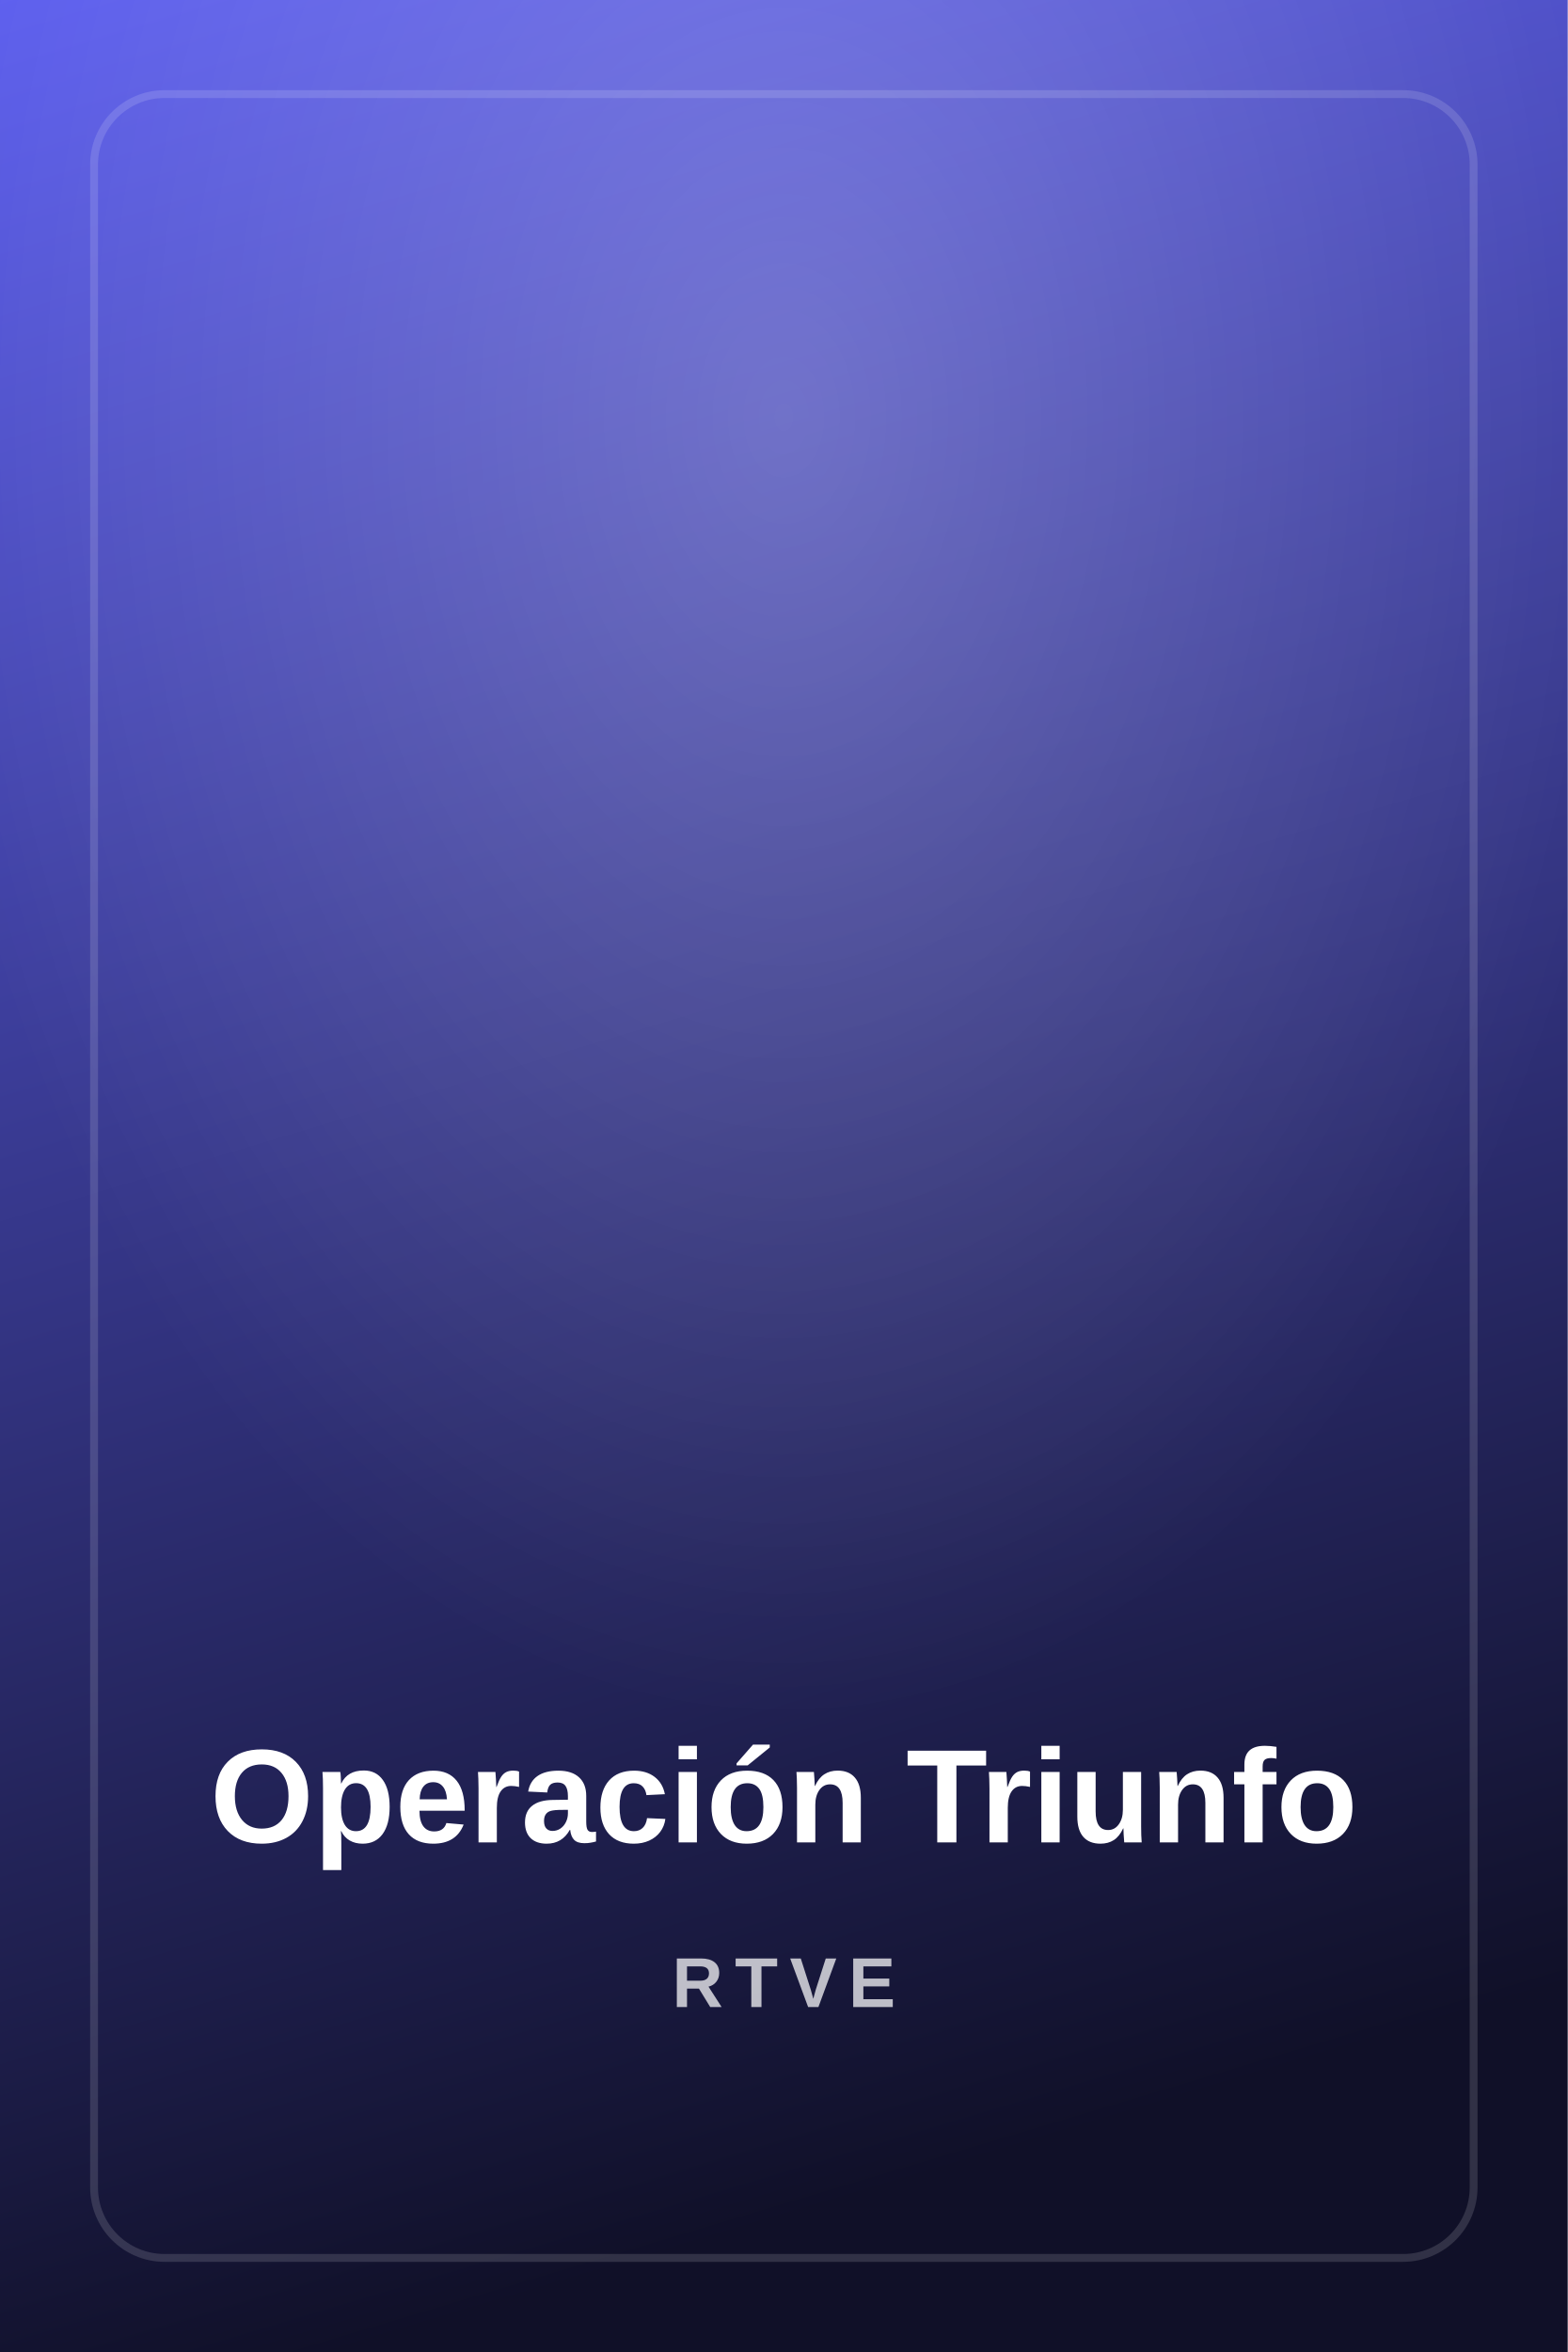
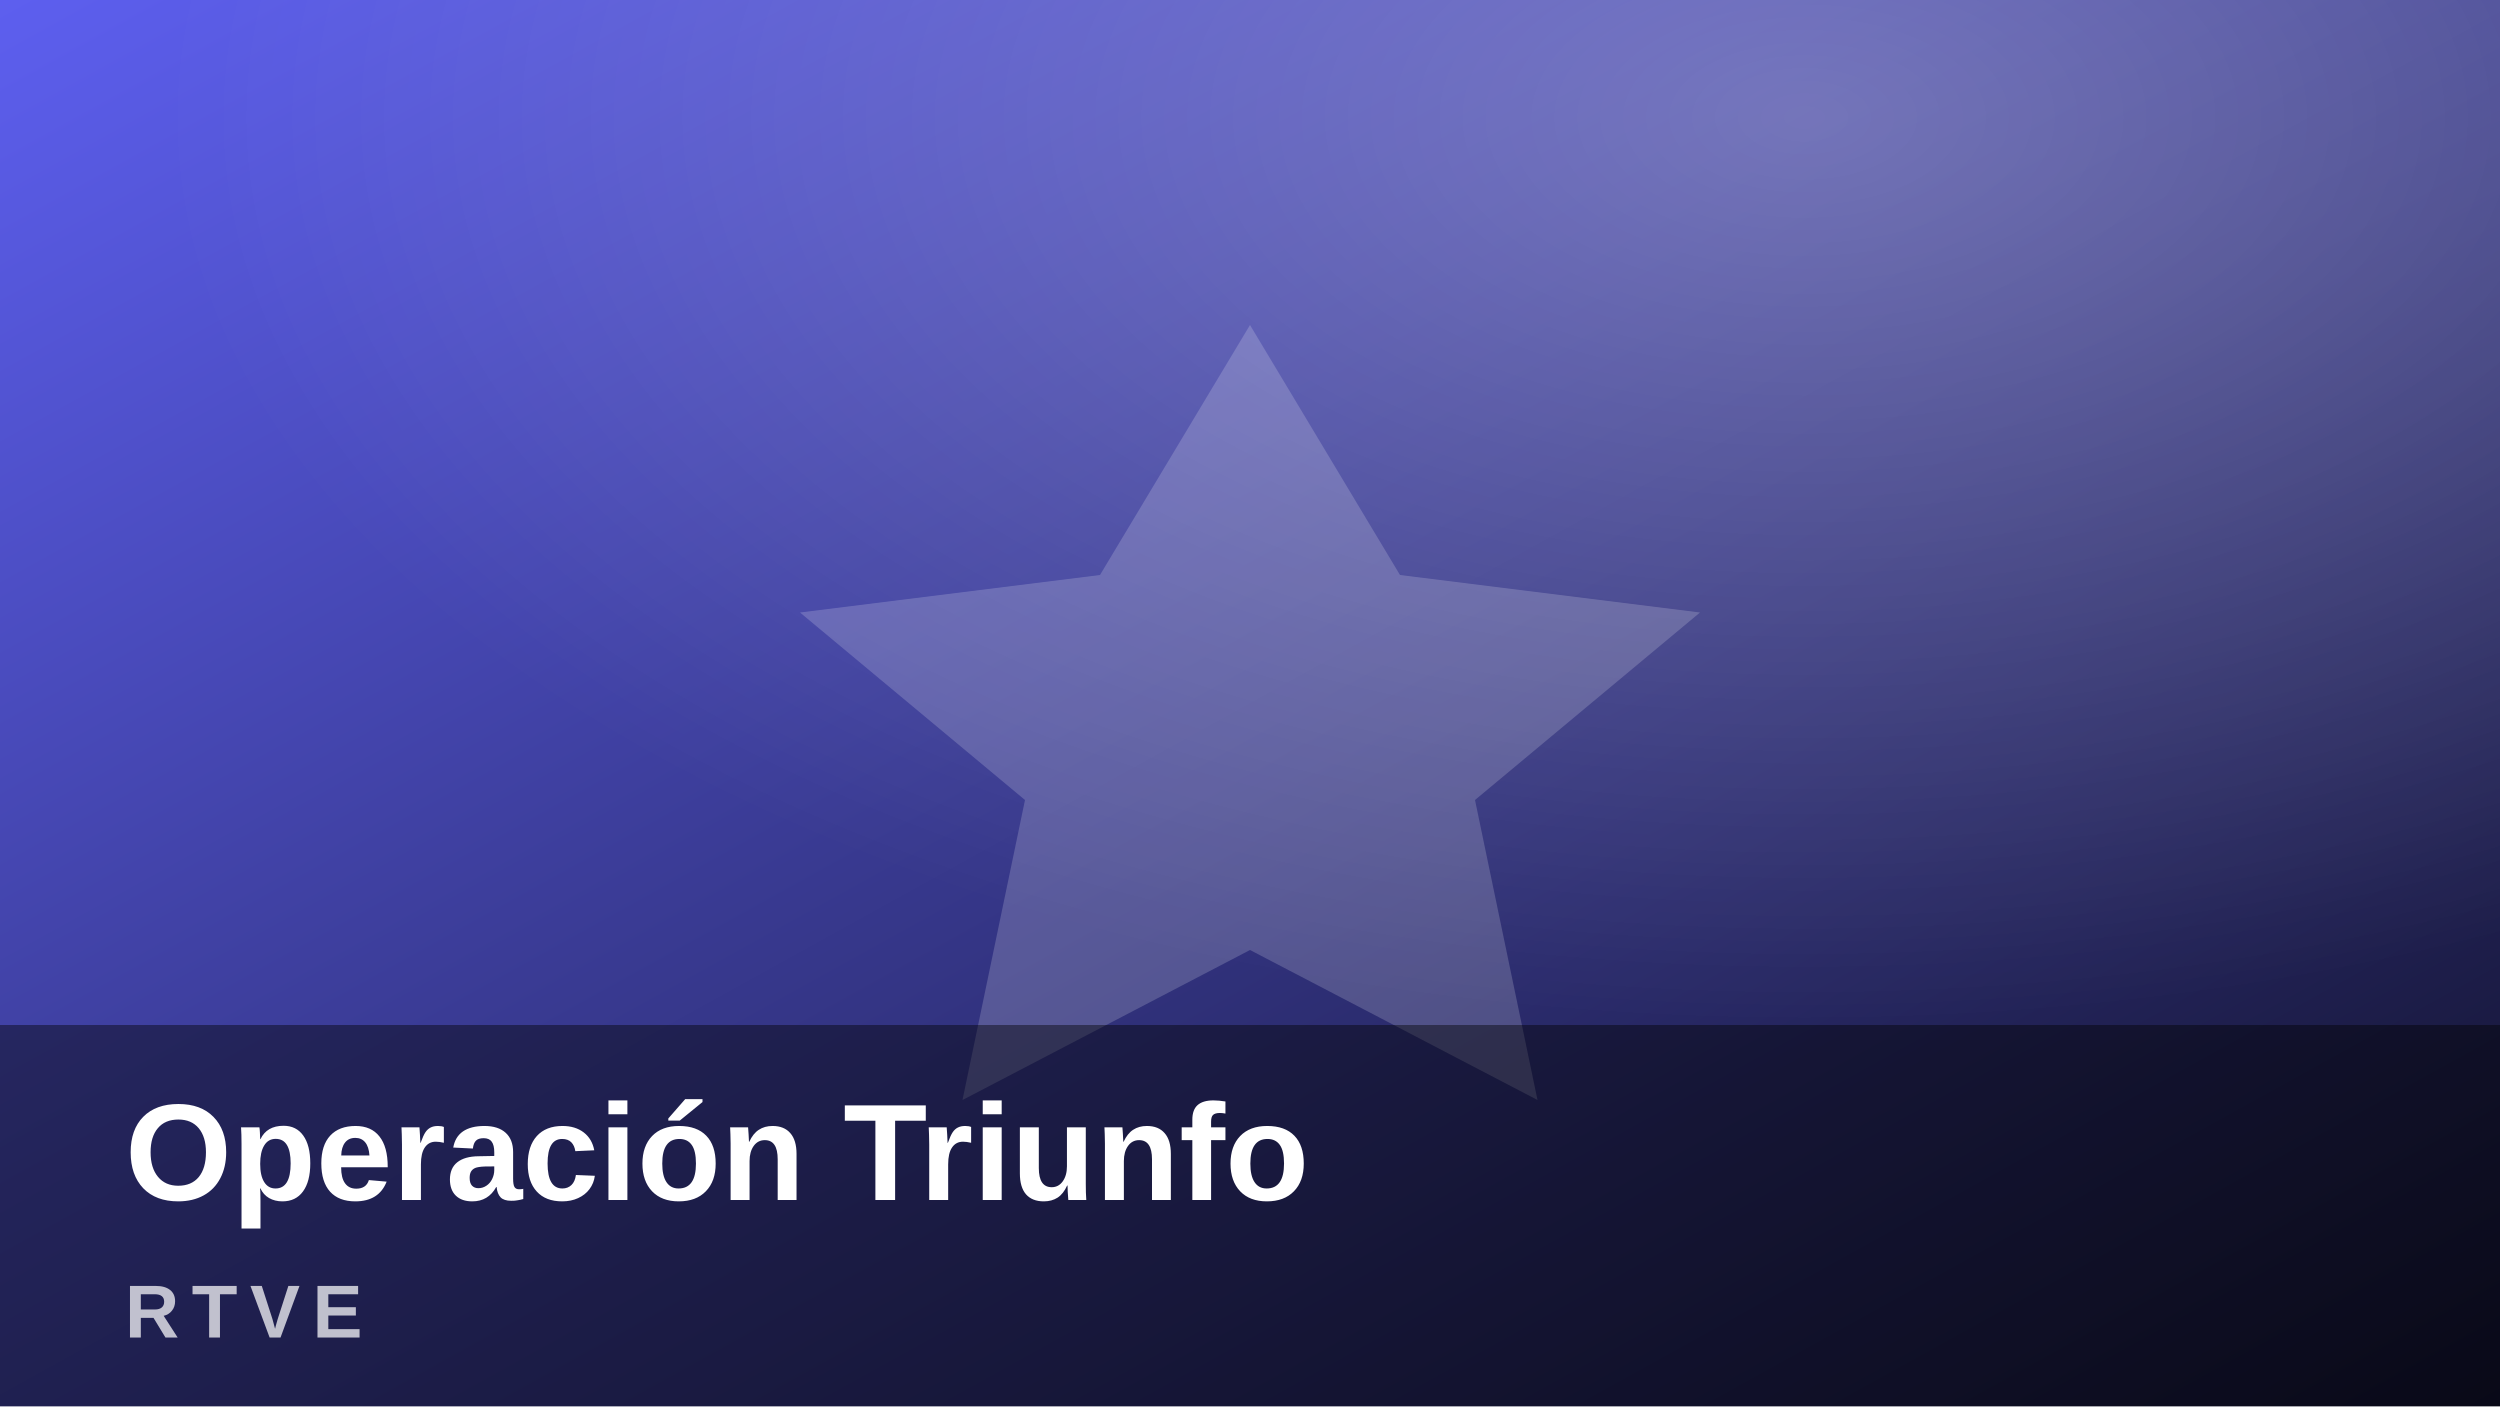
- <svg xmlns="http://www.w3.org/2000/svg" viewBox="0 0 400 600" role="img" aria-label="Operación Triunfo">
+ <svg xmlns="http://www.w3.org/2000/svg" viewBox="0 0 400 225" role="img" aria-label="Operación Triunfo">
  <defs>
-     <linearGradient id="bg" x1="0" y1="0" x2="0.2" y2="1">
+     <linearGradient id="bg" x1="0" y1="0" x2="1" y2="1">
      <stop offset="0%" stop-color="#5d5fef" />
      <stop offset="100%" stop-color="#101028" />
    </linearGradient>
-     <radialGradient id="glow" cx="50%" cy="18%" r="55%">
-       <stop offset="0%" stop-color="#ffffff" stop-opacity="0.22" />
+     <radialGradient id="glow" cx="72%" cy="8%" r="65%">
+       <stop offset="0%" stop-color="#ffffff" stop-opacity="0.28" />
      <stop offset="100%" stop-color="#ffffff" stop-opacity="0" />
    </radialGradient>
  </defs>
-   <rect width="400" height="600" fill="url(#bg)" />
-   <rect width="400" height="600" fill="url(#glow)" />
-   <rect x="24" y="24" width="352" height="552" rx="18" fill="none" stroke="rgba(255,255,255,0.14)" stroke-width="2" />
-   <text x="200" y="470" text-anchor="middle" fill="#ffffff" font-family="Arial Narrow, Arial, sans-serif" font-size="34" font-weight="700">Operación Triunfo</text>
-   <text x="200" y="512" text-anchor="middle" fill="rgba(255,255,255,0.72)" font-family="Arial Narrow, Arial, sans-serif" font-size="18" font-weight="600" letter-spacing="3">RTVE</text>
+   <rect width="400" height="225" fill="url(#bg)" />
+   <rect width="400" height="225" fill="url(#glow)" />
+   <polygon points="200,52 224,92 272,98 236,128 246,176 200,152 154,176 164,128 128,98 176,92" fill="rgba(255,255,255,0.18)" />
+   <rect x="0" y="164" width="400" height="61" fill="rgba(0,0,0,0.42)" />
+   <text x="20" y="192" fill="#ffffff" font-family="Arial Narrow, Arial, sans-serif" font-size="22" font-weight="700">Operación Triunfo</text>
+   <text x="20" y="214" fill="rgba(255,255,255,0.72)" font-family="Arial Narrow, Arial, sans-serif" font-size="12" font-weight="600" letter-spacing="2">RTVE</text>
</svg>
